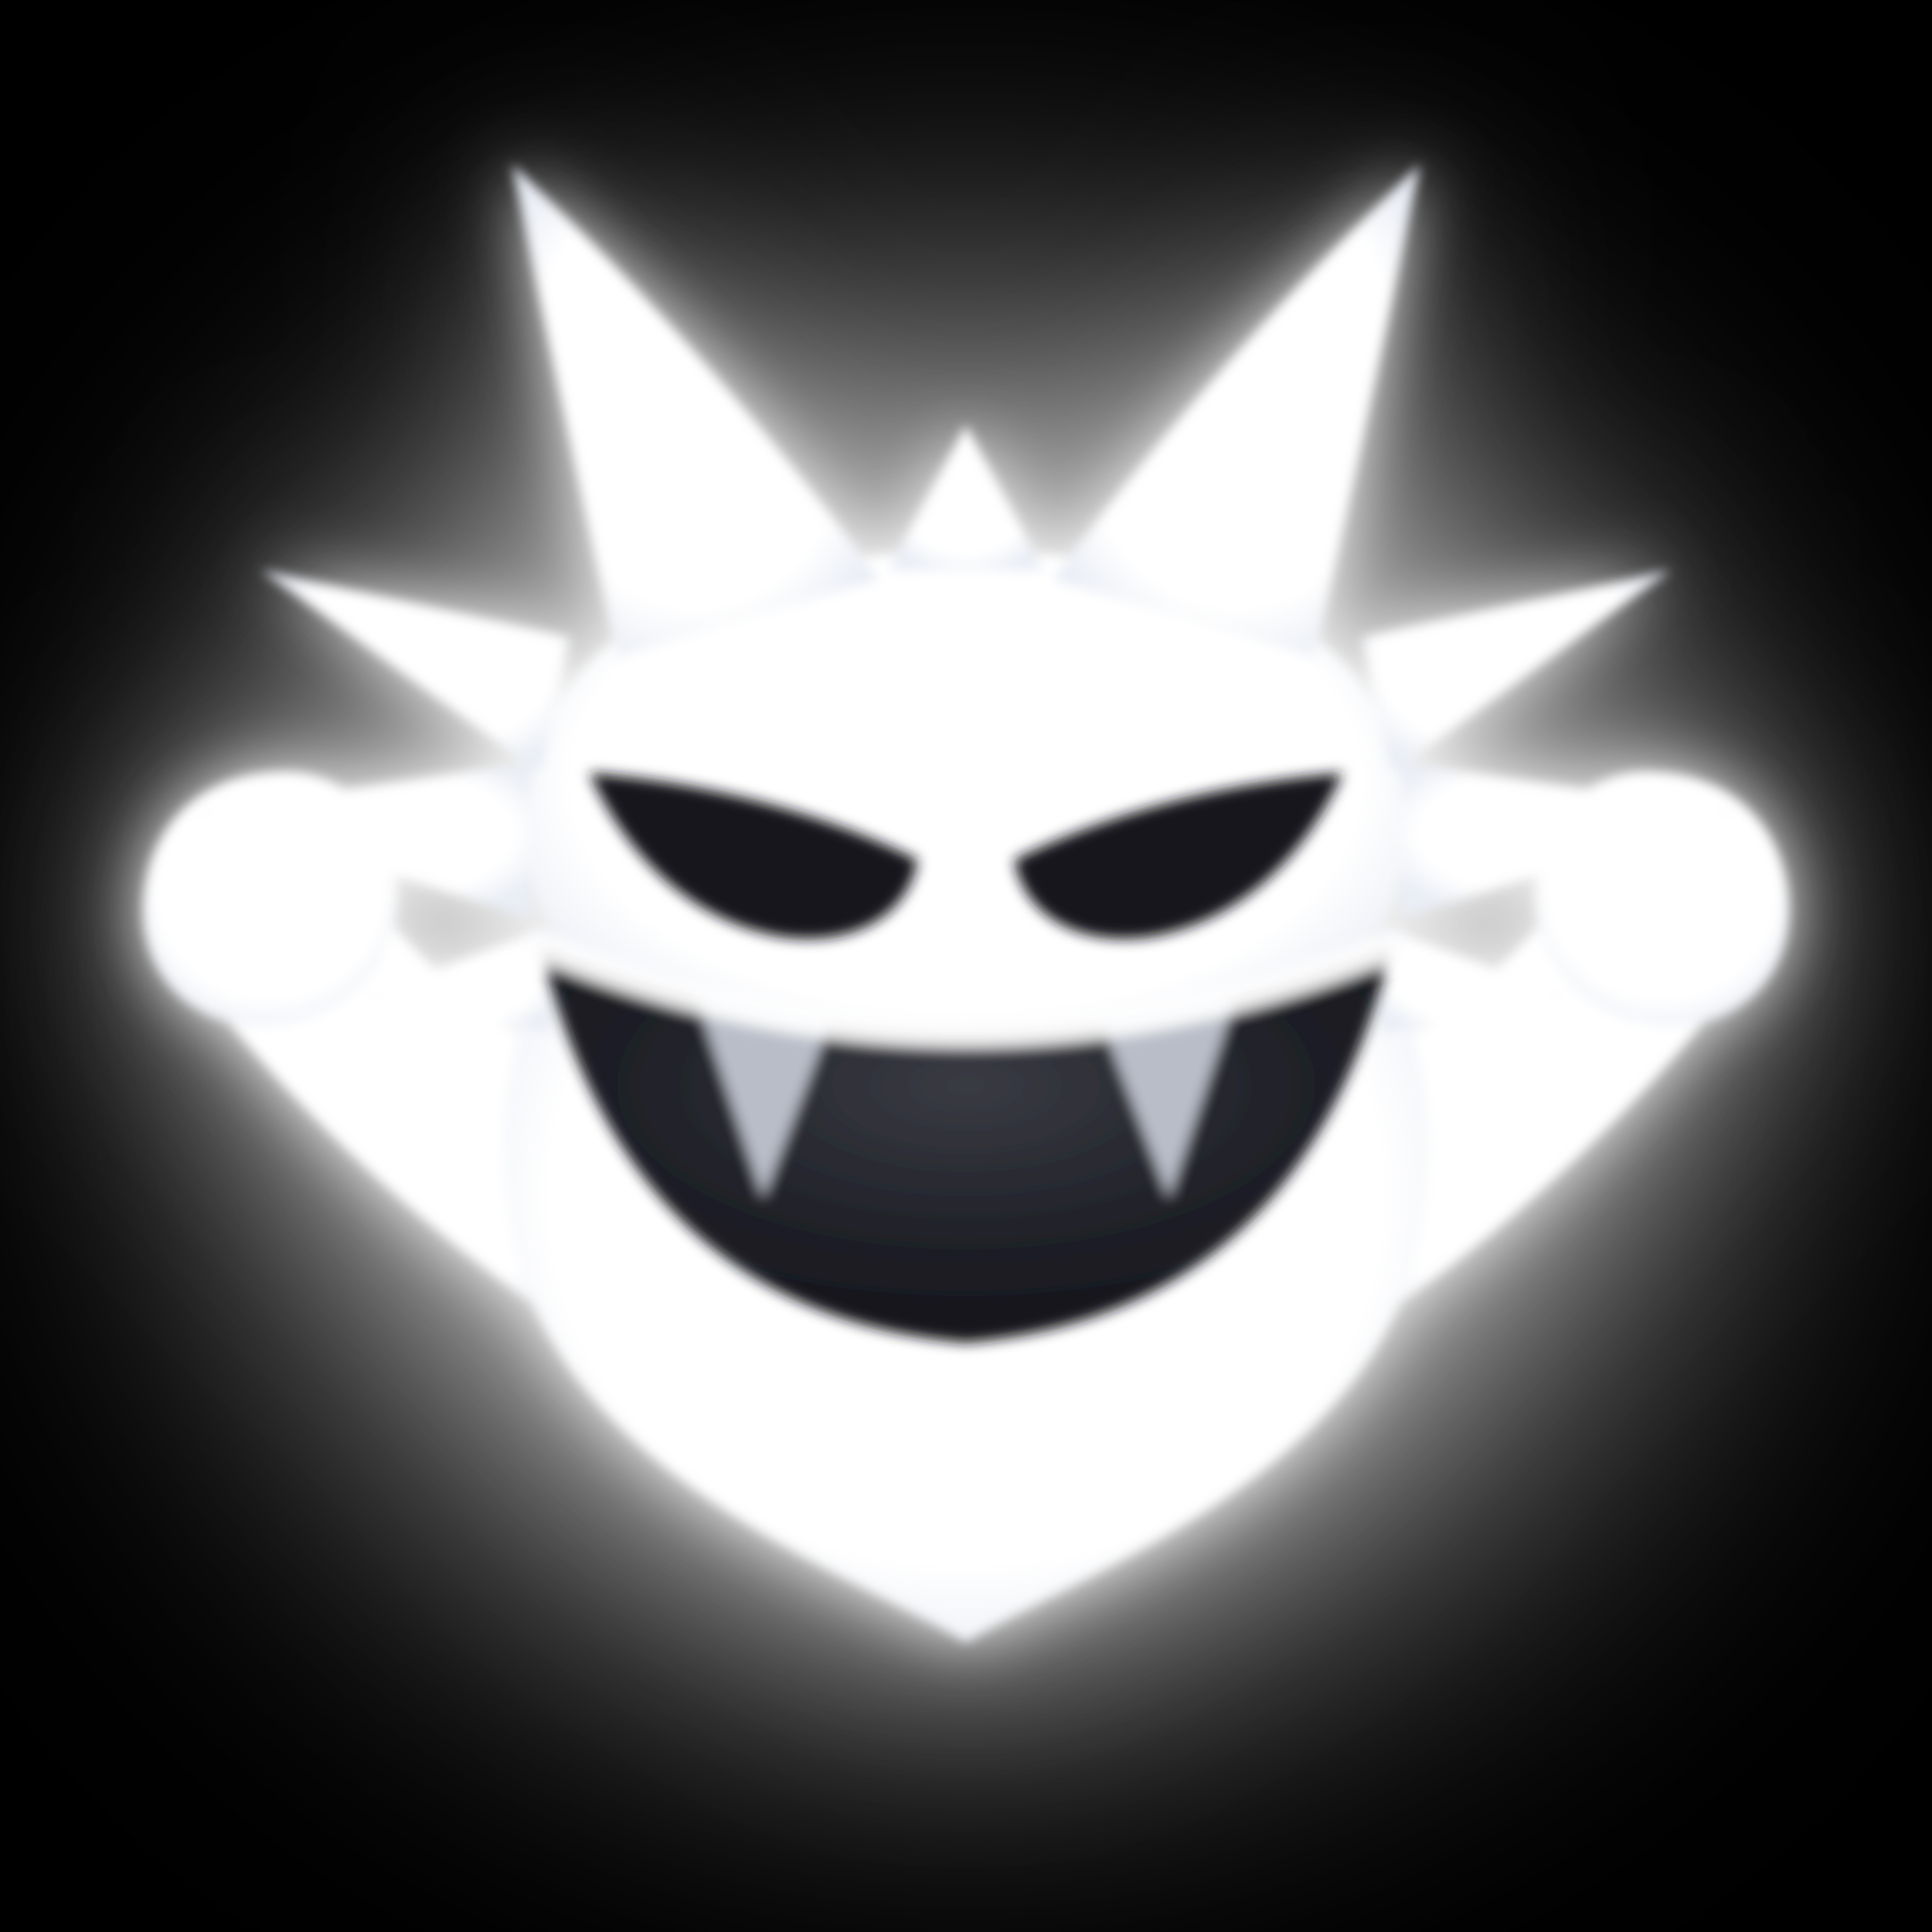
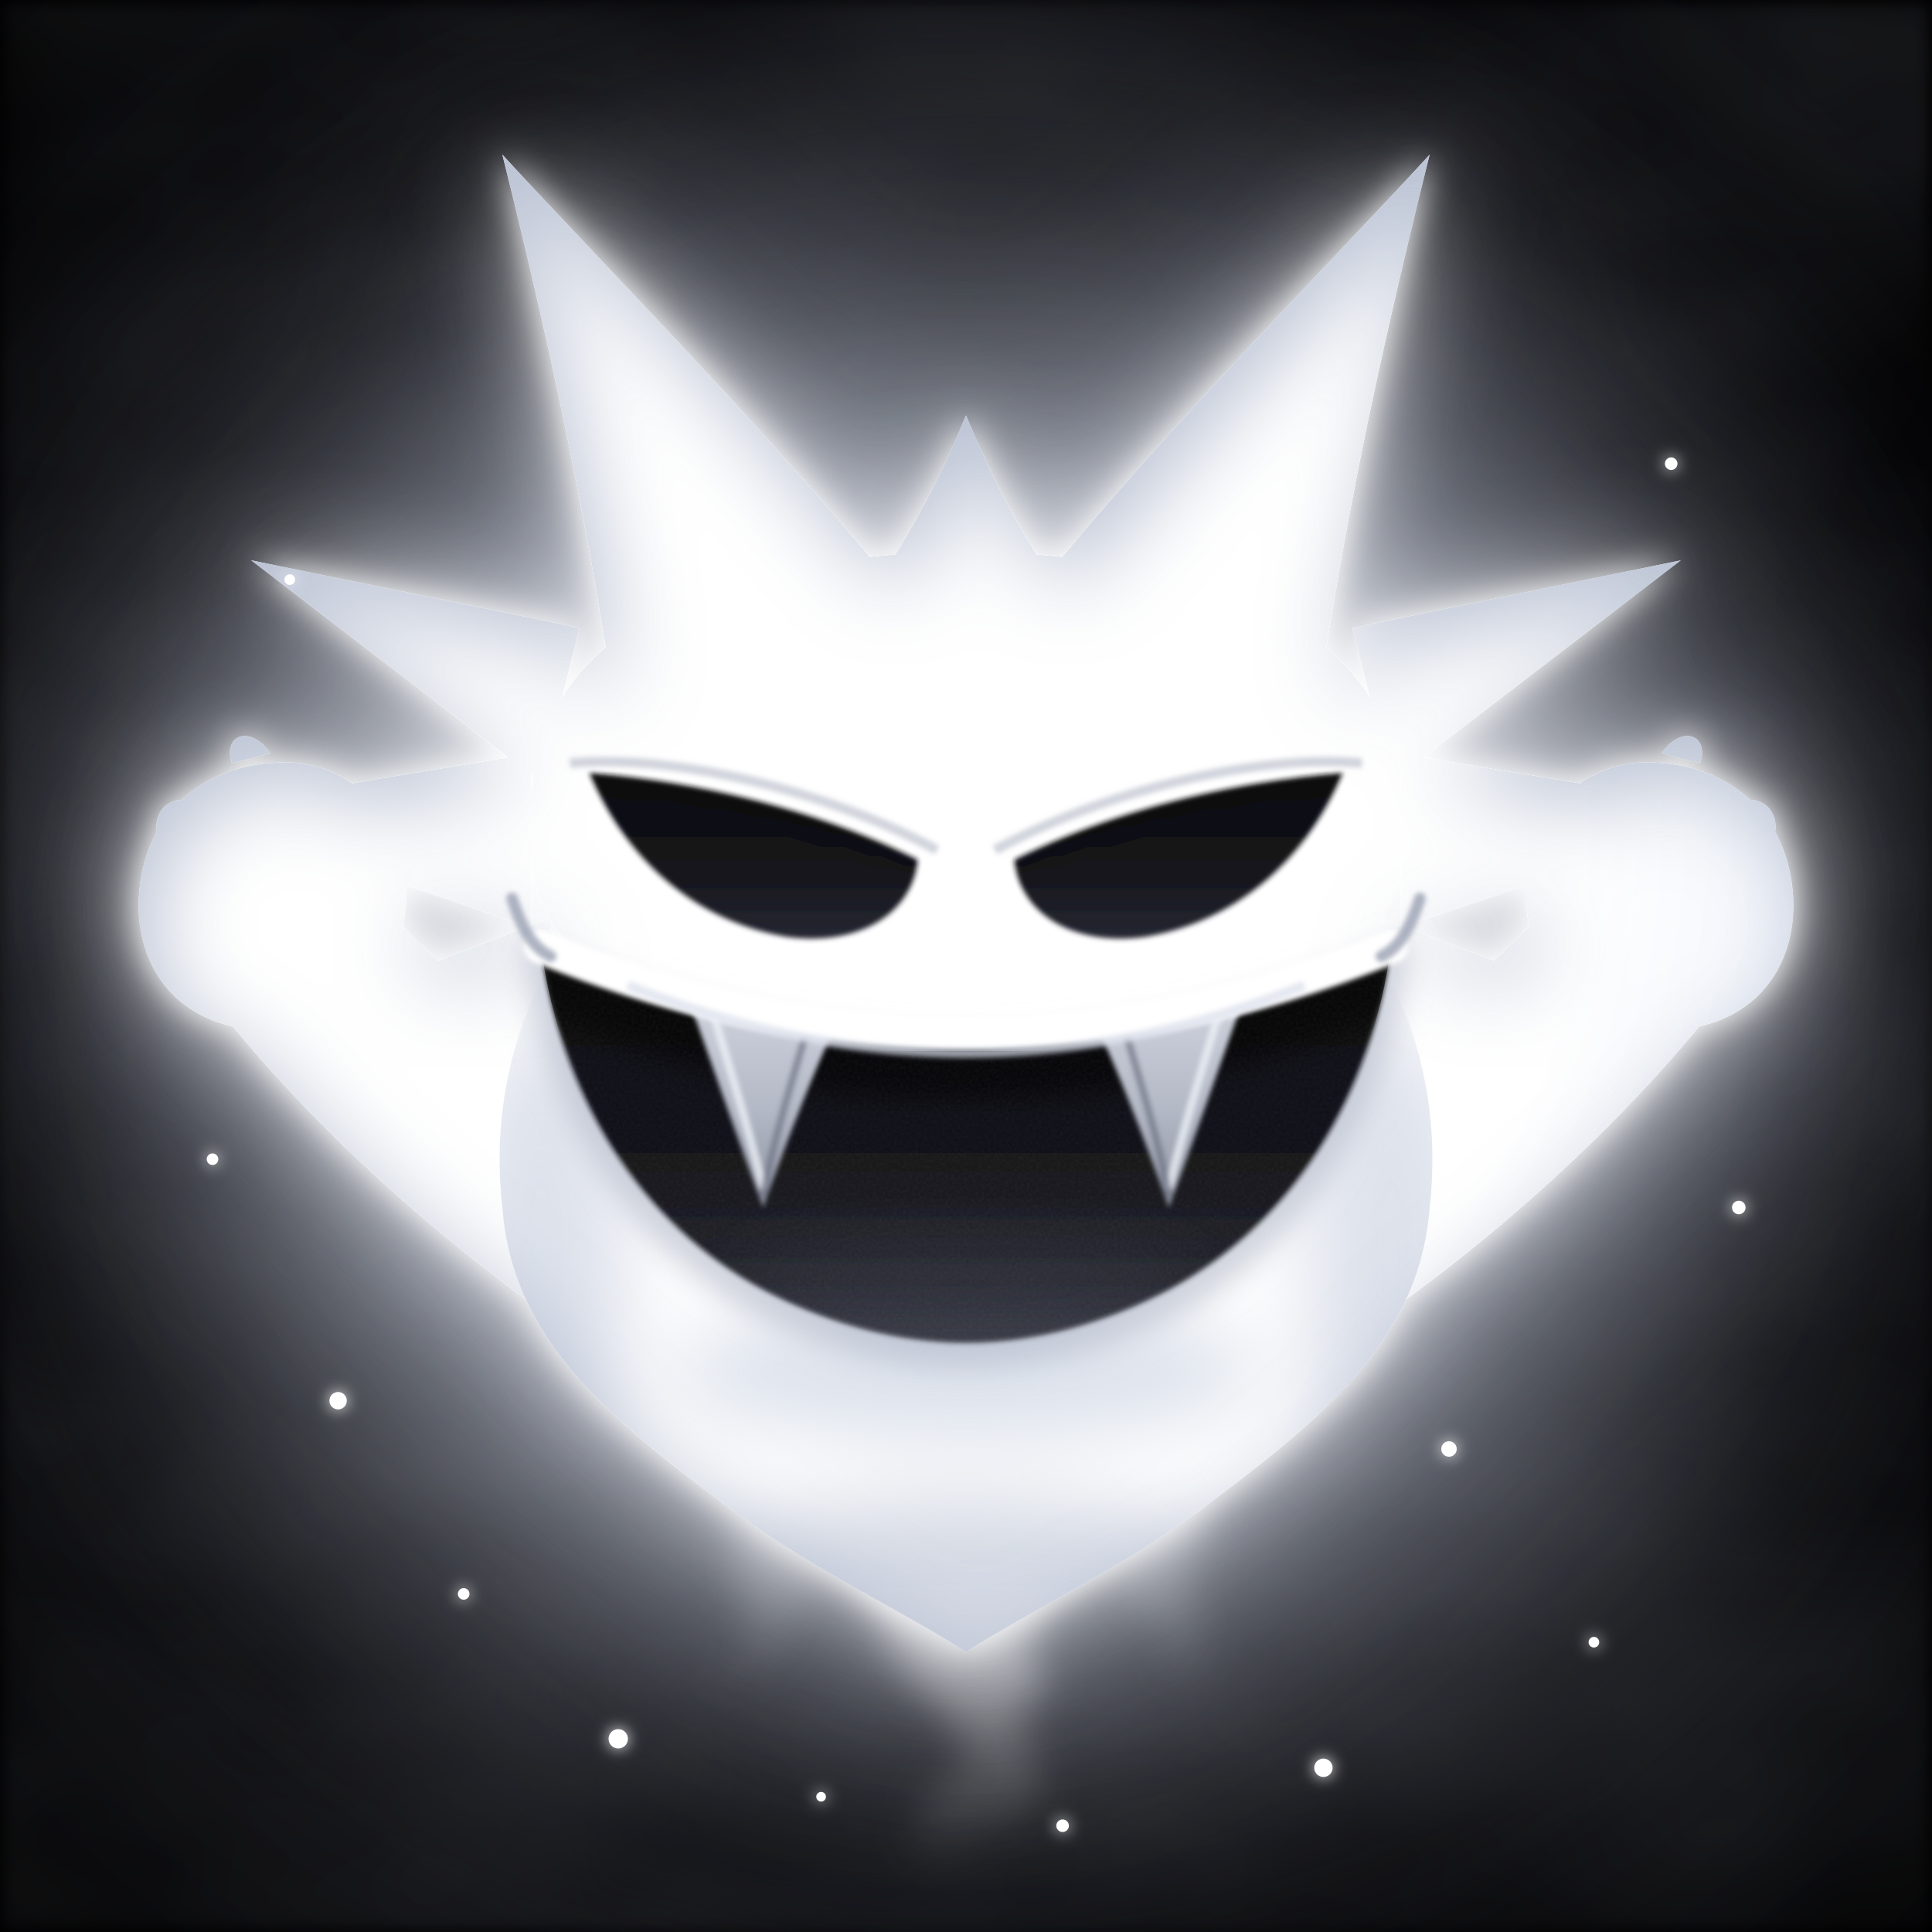
<svg xmlns="http://www.w3.org/2000/svg" viewBox="0 0 400 400" width="400" height="400" role="img" aria-labelledby="sokix-t sokix-d">
  <defs>
-     <filter id="sx-glow" x="-40%" y="-40%" width="180%" height="180%" color-interpolation-filters="sRGB">
-       <feGaussianBlur in="SourceAlpha" stdDeviation="22" result="far" />
-       <feFlood flood-color="#ffffff" flood-opacity=".55" />
-       <feComposite in2="far" operator="in" result="farGlow" />
-       <feGaussianBlur in="SourceAlpha" stdDeviation="7" result="near" />
-       <feFlood flood-color="#ffffff" flood-opacity=".9" />
-       <feComposite in2="near" operator="in" result="nearGlow" />
-       <feGaussianBlur in="SourceGraphic" stdDeviation="1.2" result="soft" />
+     <filter id="sx-glow" x="-45%" y="-45%" width="190%" height="190%" color-interpolation-filters="sRGB">
+       <feGaussianBlur in="SourceAlpha" stdDeviation="26" result="farA" />
+       <feFlood flood-color="#dfe9ff" flood-opacity=".5" />
+       <feComposite in2="farA" operator="in" result="far" />
+       <feGaussianBlur in="SourceAlpha" stdDeviation="11" result="midA" />
+       <feFlood flood-color="#ffffff" flood-opacity=".75" />
+       <feComposite in2="midA" operator="in" result="mid" />
+       <feGaussianBlur in="SourceAlpha" stdDeviation="3.5" result="nearA" />
+       <feFlood flood-color="#ffffff" flood-opacity="1" />
+       <feComposite in2="nearA" operator="in" result="near" />
+       <feGaussianBlur in="SourceAlpha" stdDeviation="9" result="inA" />
+       <feOffset in="inA" dx="3" dy="5" result="inO" />
+       <feComposite in="SourceAlpha" in2="inO" operator="arithmetic" k2="1" k3="-1" result="edge" />
+       <feFlood flood-color="#aeb7cb" flood-opacity=".85" />
+       <feComposite in2="edge" operator="in" result="inner" />
+       <feMerge result="lit">
+         <feMergeNode in="SourceGraphic" />
+         <feMergeNode in="inner" />
+       </feMerge>
      <feMerge>
-         <feMergeNode in="farGlow" />
-         <feMergeNode in="nearGlow" />
-         <feMergeNode in="soft" />
+         <feMergeNode in="far" />
+         <feMergeNode in="mid" />
+         <feMergeNode in="near" />
+         <feMergeNode in="lit" />
      </feMerge>
    </filter>
    <filter id="sx-soft" x="-20%" y="-20%" width="140%" height="140%">
-       <feGaussianBlur stdDeviation="1.4" />
-     </filter>
-     <filter id="sx-blur-far" x="-50%" y="-50%" width="200%" height="200%">
-       <feGaussianBlur stdDeviation="40" />
-     </filter>
-     <radialGradient id="sx-body" cx="50%" cy="45%" r="60%">
+       <feGaussianBlur stdDeviation=".5" />
+     </filter>
+     <filter id="sx-blur-far" x="-60%" y="-60%" width="220%" height="220%">
+       <feGaussianBlur stdDeviation="42" />
+     </filter>
+     <filter id="sx-blur-8" x="-50%" y="-50%" width="200%" height="200%">
+       <feGaussianBlur stdDeviation="8" />
+     </filter>
+     <filter id="sx-blur-3" x="-50%" y="-50%" width="200%" height="200%">
+       <feGaussianBlur stdDeviation="3" />
+     </filter>
+     <filter id="sx-smoke" x="-60%" y="-30%" width="220%" height="160%">
+       <feTurbulence type="fractalNoise" baseFrequency=".018 .045" numOctaves="3" seed="7" result="noise" />
+       <feDisplacementMap in="SourceGraphic" in2="noise" scale="26" xChannelSelector="R" yChannelSelector="G" result="d" />
+       <feGaussianBlur in="d" stdDeviation="4" />
+     </filter>
+     <filter id="sx-fog" x="0" y="0" width="100%" height="100%">
+       <feTurbulence type="fractalNoise" baseFrequency=".006 .01" numOctaves="4" seed="3" />
+       <feColorMatrix values="0 0 0 0 .75  0 0 0 0 .82  0 0 0 0 1  0 0 0 .5 -.12" />
+       <feGaussianBlur stdDeviation="2" />
+     </filter>
+     <filter id="sx-grain" x="0" y="0" width="100%" height="100%">
+       <feTurbulence type="fractalNoise" baseFrequency="1.6" numOctaves="1" seed="11" />
+       <feColorMatrix type="saturate" values="0" />
+     </filter>
+     <filter id="sx-dot" x="-200%" y="-200%" width="500%" height="500%">
+       <feGaussianBlur stdDeviation="1.6" result="b" />
+       <feMerge>
+         <feMergeNode in="b" />
+         <feMergeNode in="SourceGraphic" />
+       </feMerge>
+     </filter>
+     <radialGradient id="sx-bg" cx="50%" cy="50%" r="72%">
+       <stop offset="0" stop-color="#0b0c12" />
+       <stop offset=".6" stop-color="#040407" />
+       <stop offset="1" stop-color="#000" />
+     </radialGradient>
+     <radialGradient id="sx-fill" gradientUnits="userSpaceOnUse" cx="180" cy="170" r="210">
      <stop offset="0" stop-color="#ffffff" />
-       <stop offset=".75" stop-color="#ffffff" />
-       <stop offset="1" stop-color="#e9edf5" />
+       <stop offset=".7" stop-color="#ffffff" />
+       <stop offset="1" stop-color="#eef2fa" />
    </radialGradient>
-     <radialGradient id="sx-mouth" cx="50%" cy="35%" r="70%">
-       <stop offset="0" stop-color="#3a3b44" />
-       <stop offset=".6" stop-color="#1e1f26" />
-       <stop offset="1" stop-color="#111116" />
-     </radialGradient>
-     <path id="sx-eye-l-shape" d="M122 160 C146 162 170 168 190 178 C188 190 176 196 162 194 C144 191 130 178 122 160 Z" />
-     <path id="sx-mouth-shape" d="M112 196 Q200 232 288 196 Q270 272 200 278 Q130 272 112 196 Z" />
+     <linearGradient id="sx-eye" x1="0" y1="0" x2="0" y2="1">
+       <stop offset="0" stop-color="#0b0b0f" />
+       <stop offset=".6" stop-color="#15151b" />
+       <stop offset="1" stop-color="#262732" />
+     </linearGradient>
+     <linearGradient id="sx-mouth" x1="0" y1="0" x2="0" y2="1">
+       <stop offset="0" stop-color="#08080c" />
+       <stop offset=".55" stop-color="#121218" />
+       <stop offset=".85" stop-color="#22232c" />
+       <stop offset="1" stop-color="#363844" />
+     </linearGradient>
+     <linearGradient id="sx-fang" x1="0" y1="0" x2="0" y2="1">
+       <stop offset="0" stop-color="#d6dae4" />
+       <stop offset=".6" stop-color="#b3b8c5" />
+       <stop offset="1" stop-color="#8c91a0" />
+     </linearGradient>
+     <linearGradient id="sx-wispG" x1="0" y1="0" x2="0" y2="1">
+       <stop offset="0" stop-color="#fff" stop-opacity=".85" />
+       <stop offset="1" stop-color="#fff" stop-opacity="0" />
+     </linearGradient>
+     <path id="sx-torso" d="M200 342 C186 333 166 324 148 310 C124 292 106 276 104 250 C100 214 118 186 140 172 L260 172 C282 186 300 214 296 250 C294 276 276 292 252 310 C234 324 214 333 200 342 Z" />
+     <path id="sx-head" d="M110 178 C106 140 130 116 200 114 C270 116 294 140 290 178 C288 204 252 220 200 220 C148 220 112 204 110 178 Z" />
+     <path id="sx-spike-l" d="M126 138 C122 112 116 80 104 32 C126 56 156 86 184 120 Z" />
+     <path id="sx-spike-r" d="M274 138 C278 112 284 80 296 32 C274 56 244 86 216 120 Z" />
+     <path id="sx-spike-c" d="M182 120 C190 108 195 98 200 86 C205 98 210 108 218 120 Z" />
+     <path id="sx-side-l1" d="M120 130 L52 116 L112 162 Z" />
+     <path id="sx-side-l2" d="M110 156 L38 168 L110 192 Z" />
+     <path id="sx-side-r1" d="M280 130 L348 116 L288 162 Z" />
+     <path id="sx-side-r2" d="M290 156 L362 168 L290 192 Z" />
+     <path id="sx-rear-l" d="M114 190 L72 206 L116 216 Z" />
+     <path id="sx-rear-r" d="M286 190 L328 206 L284 216 Z" />
+     <path id="sx-eye-l-shape" d="M122 160 C146 162 170 168 190 178 C189 189 178 196 163 194 C145 191 130 179 122 160 Z" />
+     <path id="sx-mouth-shape" d="M112 196 Q200 232 288 196 C284 226 268 254 240 268 C228 274 214 278 200 278 C186 278 172 274 160 268 C132 254 116 226 112 196 Z" />
+     <clipPath id="sx-core-c">
+       <use href="#sx-torso" />
+       <use href="#sx-head" />
+     </clipPath>
    <clipPath id="sx-mouth-c">
      <use href="#sx-mouth-shape" />
    </clipPath>
+     <clipPath id="sx-eye-l-c">
+       <use href="#sx-eye-l-shape" />
+     </clipPath>
    <style>
      #sokix * { transform-box: view-box; }
-       .w { fill: url(#sx-body); }
+       .w { fill: url(#sx-fill); }

      /* idle (borra este bloque si lo quieres estático) */
      #sokix { transform-origin: 200px 240px; animation: sx-float 3.2s ease-in-out infinite; }
-       #arm-l { transform-origin: 116px 252px; animation: sx-arm-l 3.2s ease-in-out infinite; }
-       #arm-r { transform-origin: 284px 252px; animation: sx-arm-r 3.2s ease-in-out infinite; }
+       #arm-l { transform-origin: 120px 254px; animation: sx-arm-l 3.2s ease-in-out infinite; }
+       #arm-r { transform-origin: 280px 254px; animation: sx-arm-r 3.2s ease-in-out infinite; }
      #eye-l { transform-origin: 158px 180px; animation: sx-blink 5s infinite; }
      #eye-r { transform-origin: 242px 180px; animation: sx-blink 5s infinite; }
      #mouth { transform-origin: 200px 238px; animation: sx-grin 3.2s ease-in-out infinite; }
      #halo  { transform-origin: 200px 210px; animation: sx-halo 3.2s ease-in-out infinite; }
+       #wisp  { transform-origin: 200px 340px; animation: sx-wisp 3.2s ease-in-out infinite; }
+       #particles circle { animation: sx-rise 6s linear infinite; }
+       #particles circle:nth-child(2n) { animation-duration: 7.5s; }
+       #particles circle:nth-child(3n) { animation-duration: 5s; }
+       #particles circle:nth-child(1) { animation-delay: -1s; }
+       #particles circle:nth-child(2) { animation-delay: -2.5s; }
+       #particles circle:nth-child(3) { animation-delay: -4s; }
+       #particles circle:nth-child(4) { animation-delay: -.5s; }
+       #particles circle:nth-child(5) { animation-delay: -3s; }
+       #particles circle:nth-child(6) { animation-delay: -5s; }
+       #particles circle:nth-child(7) { animation-delay: -1.8s; }
+       #particles circle:nth-child(8) { animation-delay: -3.6s; }
+       #particles circle:nth-child(9) { animation-delay: -4.4s; }
+       #particles circle:nth-child(10) { animation-delay: -.2s; }
+       #particles circle:nth-child(11) { animation-delay: -2.2s; }
+       #particles circle:nth-child(12) { animation-delay: -5.4s; }
      @keyframes sx-float { 0%, 100% { transform: translateY(0); } 50% { transform: translateY(-12px); } }
      @keyframes sx-arm-l { 0%, 100% { transform: rotate(0); } 50% { transform: rotate(7deg); } }
      @keyframes sx-arm-r { 0%, 100% { transform: rotate(0); } 50% { transform: rotate(-7deg); } }
      @keyframes sx-blink { 0%, 93%, 100% { transform: scaleY(1); } 96% { transform: scaleY(.15); } }
      @keyframes sx-grin  { 0%, 100% { transform: scale(1); } 50% { transform: scale(1.03, .97); } }
-       @keyframes sx-halo  { 0%, 100% { opacity: .55; transform: scale(1); } 50% { opacity: .8; transform: scale(1.06); } }
+       @keyframes sx-halo  { 0%, 100% { opacity: .5; transform: scale(1); } 50% { opacity: .75; transform: scale(1.06); } }
+       @keyframes sx-wisp  { 0%, 100% { transform: skewX(0) scaleY(1); } 50% { transform: skewX(-8deg) scaleY(1.12); } }
+       @keyframes sx-rise  { 0% { transform: translateY(20px); opacity: 0; } 15% { opacity: 1; } 100% { transform: translateY(-70px); opacity: 0; } }
      @media (prefers-reduced-motion: reduce) { #sokix, #sokix * { animation: none !important; } }
    </style>
  </defs>
-   <rect width="400" height="400" fill="#000" />
+   <rect width="400" height="400" fill="url(#sx-bg)" />
+   <rect width="400" height="400" filter="url(#sx-fog)" opacity=".35" />
  <g id="sokix">
-     <ellipse id="halo" cx="200" cy="205" rx="150" ry="140" fill="#ffffff" opacity=".6" filter="url(#sx-blur-far)" />
+     <ellipse id="halo" cx="200" cy="205" rx="155" ry="145" fill="#e8f0ff" opacity=".55" filter="url(#sx-blur-far)" />
+     <g id="wisp" filter="url(#sx-smoke)" opacity=".7">
+       <path d="M176 318 C186 340 196 356 192 376 C190 386 200 392 206 386 C214 372 206 352 222 318 Z" fill="url(#sx-wispG)" />
+       <path d="M150 300 C150 322 156 336 150 352 C160 344 168 328 172 312 Z" fill="url(#sx-wispG)" opacity=".6" />
+       <path d="M250 300 C250 322 244 336 250 352 C240 344 232 328 228 312 Z" fill="url(#sx-wispG)" opacity=".6" />
+     </g>
    <g id="silhouette" filter="url(#sx-glow)">
      <g id="arm-l" class="w">
-         <path d="M130 228 C110 220 86 200 70 178 L40 202 C62 232 96 262 126 280 Z" />
-         <path d="M56 160 C72 158 84 172 82 188 C80 206 64 214 50 212 C36 210 28 198 30 184 C32 170 42 161 56 160 Z" />
+         <path d="M132 226 C112 218 88 200 72 178 L40 202 C62 232 96 262 128 282 Z" />
+         <path d="M56 158 C73 156 86 171 84 188 C82 206 66 215 51 213 C35 211 27 198 29 183 C31 168 42 159 56 158 Z" />
+         <path d="M34 176 C30 170 34 164 40 166 Z M48 158 C46 152 52 150 56 156 Z" />
      </g>
      <g id="arm-r" class="w">
-         <path d="M270 228 C290 220 314 200 330 178 L360 202 C338 232 304 262 274 280 Z" />
-         <path d="M344 160 C328 158 316 172 318 188 C320 206 336 214 350 212 C364 210 372 198 370 184 C368 170 358 161 344 160 Z" />
+         <path d="M268 226 C288 218 312 200 328 178 L360 202 C338 232 304 262 272 282 Z" />
+         <path d="M344 158 C327 156 314 171 316 188 C318 206 334 215 349 213 C365 211 373 198 371 183 C369 168 358 159 344 158 Z" />
+         <path d="M366 176 C370 170 366 164 360 166 Z M352 158 C354 152 348 150 344 156 Z" />
      </g>
      <g class="w">
-         <path d="M200 340 C178 326 116 306 106 256 C98 214 118 186 140 172 L260 172 C282 186 302 214 294 256 C284 306 222 326 200 340 Z" />
-         <path d="M110 178 C106 140 130 116 200 114 C270 116 294 140 290 178 C288 204 252 220 200 220 C148 220 112 204 110 178 Z" />
-         <path d="M128 136 Q118 92 106 34 Q148 74 182 120 Z" />
-         <path d="M272 136 Q282 92 294 34 Q252 74 218 120 Z" />
-         <path d="M184 118 L200 88 L216 118 Z" />
-         <path d="M118 132 L54 118 L112 160 Z" />
-         <path d="M110 158 L40 168 L110 190 Z" />
-         <path d="M282 132 L346 118 L288 160 Z" />
-         <path d="M290 158 L360 168 L290 190 Z" />
-         <path d="M114 192 L76 206 L114 214 Z" />
-         <path d="M286 192 L324 206 L286 214 Z" />
-       </g>
-     </g>
-     <g filter="url(#sx-soft)" fill="#16161b">
+         <use href="#sx-torso" />
+         <use href="#sx-head" />
+         <use href="#sx-spike-l" />
+         <use href="#sx-spike-r" />
+         <use href="#sx-spike-c" />
+         <use href="#sx-side-l1" />
+         <use href="#sx-side-l2" />
+         <use href="#sx-side-r1" />
+         <use href="#sx-side-r2" />
+         <use href="#sx-rear-l" />
+         <use href="#sx-rear-r" />
+       </g>
+       <g clip-path="url(#sx-core-c)" filter="url(#sx-blur-8)">
+         <ellipse cx="200" cy="336" rx="70" ry="26" fill="#c3cad9" opacity=".7" />
+         <ellipse cx="112" cy="262" rx="18" ry="50" fill="#cfd5e3" opacity=".7" />
+         <ellipse cx="288" cy="262" rx="18" ry="50" fill="#cfd5e3" opacity=".7" />
+         <ellipse cx="200" cy="284" rx="62" ry="14" fill="#d3d9e6" opacity=".8" />
+       </g>
+       <ellipse cx="176" cy="132" rx="44" ry="10" fill="#ffffff" filter="url(#sx-blur-3)" />
+     </g>
+     <g filter="url(#sx-soft)">
      <g id="eye-l">
-         <use href="#sx-eye-l-shape" />
+         <use href="#sx-eye-l-shape" fill="url(#sx-eye)" />
+         <g clip-path="url(#sx-eye-l-c)">
+           <path d="M120 156 C146 160 172 166 194 176" stroke="#000" stroke-width="7" fill="none" opacity=".6" filter="url(#sx-blur-3)" />
+         </g>
      </g>
      <g id="eye-r">
-         <use href="#sx-eye-l-shape" transform="translate(400 0) scale(-1 1)" />
-       </g>
-     </g>
-     <g id="mouth" filter="url(#sx-soft)">
-       <use href="#sx-mouth-shape" fill="url(#sx-mouth)" />
-       <g clip-path="url(#sx-mouth-c)" fill="#b9bdc8">
-         <path d="M142 200 L158 248 L174 206 Z" />
-         <path d="M258 200 L242 248 L226 206 Z" />
-       </g>
-       <path d="M112 196 Q200 232 288 196" fill="none" stroke="#ffffff" stroke-width="6" stroke-linecap="round" opacity=".9" />
-     </g>
+         <g transform="translate(400 0) scale(-1 1)">
+           <use href="#sx-eye-l-shape" fill="url(#sx-eye)" />
+           <g clip-path="url(#sx-eye-l-c)">
+             <path d="M120 156 C146 160 172 166 194 176" stroke="#000" stroke-width="7" fill="none" opacity=".6" filter="url(#sx-blur-3)" />
+           </g>
+         </g>
+       </g>
+       <path d="M118 158 C140 156 172 164 194 176" stroke="#9aa1b3" stroke-width="2" fill="none" opacity=".45" />
+       <path d="M282 158 C260 156 228 164 206 176" stroke="#9aa1b3" stroke-width="2" fill="none" opacity=".45" />
+     </g>
+     <g id="mouth">
+       <path d="M108 194 Q200 236 292 194 C288 230 270 260 240 274 C214 286 186 286 160 274 C130 260 112 230 108 194 Z" fill="#aab1c2" opacity=".55" filter="url(#sx-blur-3)" />
+       <use href="#sx-mouth-shape" fill="url(#sx-mouth)" filter="url(#sx-soft)" />
+       <g clip-path="url(#sx-mouth-c)">
+         <path d="M108 200 Q200 240 292 200" stroke="#000" stroke-width="16" fill="none" opacity=".7" filter="url(#sx-blur-3)" />
+         <ellipse cx="200" cy="266" rx="50" ry="9" fill="#4a4d5a" opacity=".3" filter="url(#sx-blur-8)" />
+         <rect x="100" y="190" width="200" height="100" filter="url(#sx-grain)" opacity=".07" />
+         <g filter="url(#sx-soft)">
+           <path d="M140 200 C146 216 152 234 158 250 C163 236 169 220 176 206 Z" fill="url(#sx-fang)" />
+           <path d="M260 200 C254 216 248 234 242 250 C237 236 231 220 224 206 Z" fill="url(#sx-fang)" />
+           <path d="M146 204 C150 218 154 230 158 246" stroke="#eef1f7" stroke-width="1.6" fill="none" opacity=".8" />
+           <path d="M254 204 C250 218 246 230 242 246" stroke="#eef1f7" stroke-width="1.6" fill="none" opacity=".8" />
+           <path d="M168 210 C164 224 160 236 158 248" stroke="#6f7484" stroke-width="1.6" fill="none" opacity=".7" />
+           <path d="M232 210 C236 224 240 236 242 248" stroke="#6f7484" stroke-width="1.6" fill="none" opacity=".7" />
+         </g>
+       </g>
+       <path d="M112 196 Q200 232 288 196" fill="none" stroke="#ffffff" stroke-width="7" stroke-linecap="round" filter="url(#sx-soft)" />
+       <path d="M130 204 Q200 232 270 204" fill="none" stroke="#d9deea" stroke-width="2" opacity=".7" filter="url(#sx-soft)" />
+       <path d="M106 186 C108 192 110 196 114 198 M294 186 C292 192 290 196 286 198" stroke="#9aa1b3" stroke-width="2.4" fill="none" stroke-linecap="round" opacity=".8" filter="url(#sx-soft)" />
+     </g>
+   </g>
+   <g id="particles" fill="#ffffff" filter="url(#sx-dot)">
+     <circle cx="70" cy="290" r="1.8" />
+     <circle cx="96" cy="330" r="1.2" />
+     <circle cx="128" cy="360" r="2" />
+     <circle cx="300" cy="300" r="1.6" />
+     <circle cx="330" cy="340" r="1.1" />
+     <circle cx="274" cy="366" r="1.9" />
+     <circle cx="44" cy="240" r="1.2" />
+     <circle cx="360" cy="250" r="1.4" />
+     <circle cx="220" cy="378" r="1.3" />
+     <circle cx="170" cy="372" r="1" />
+     <circle cx="60" cy="120" r="1.1" />
+     <circle cx="346" cy="96" r="1.3" />
  </g>
</svg>
